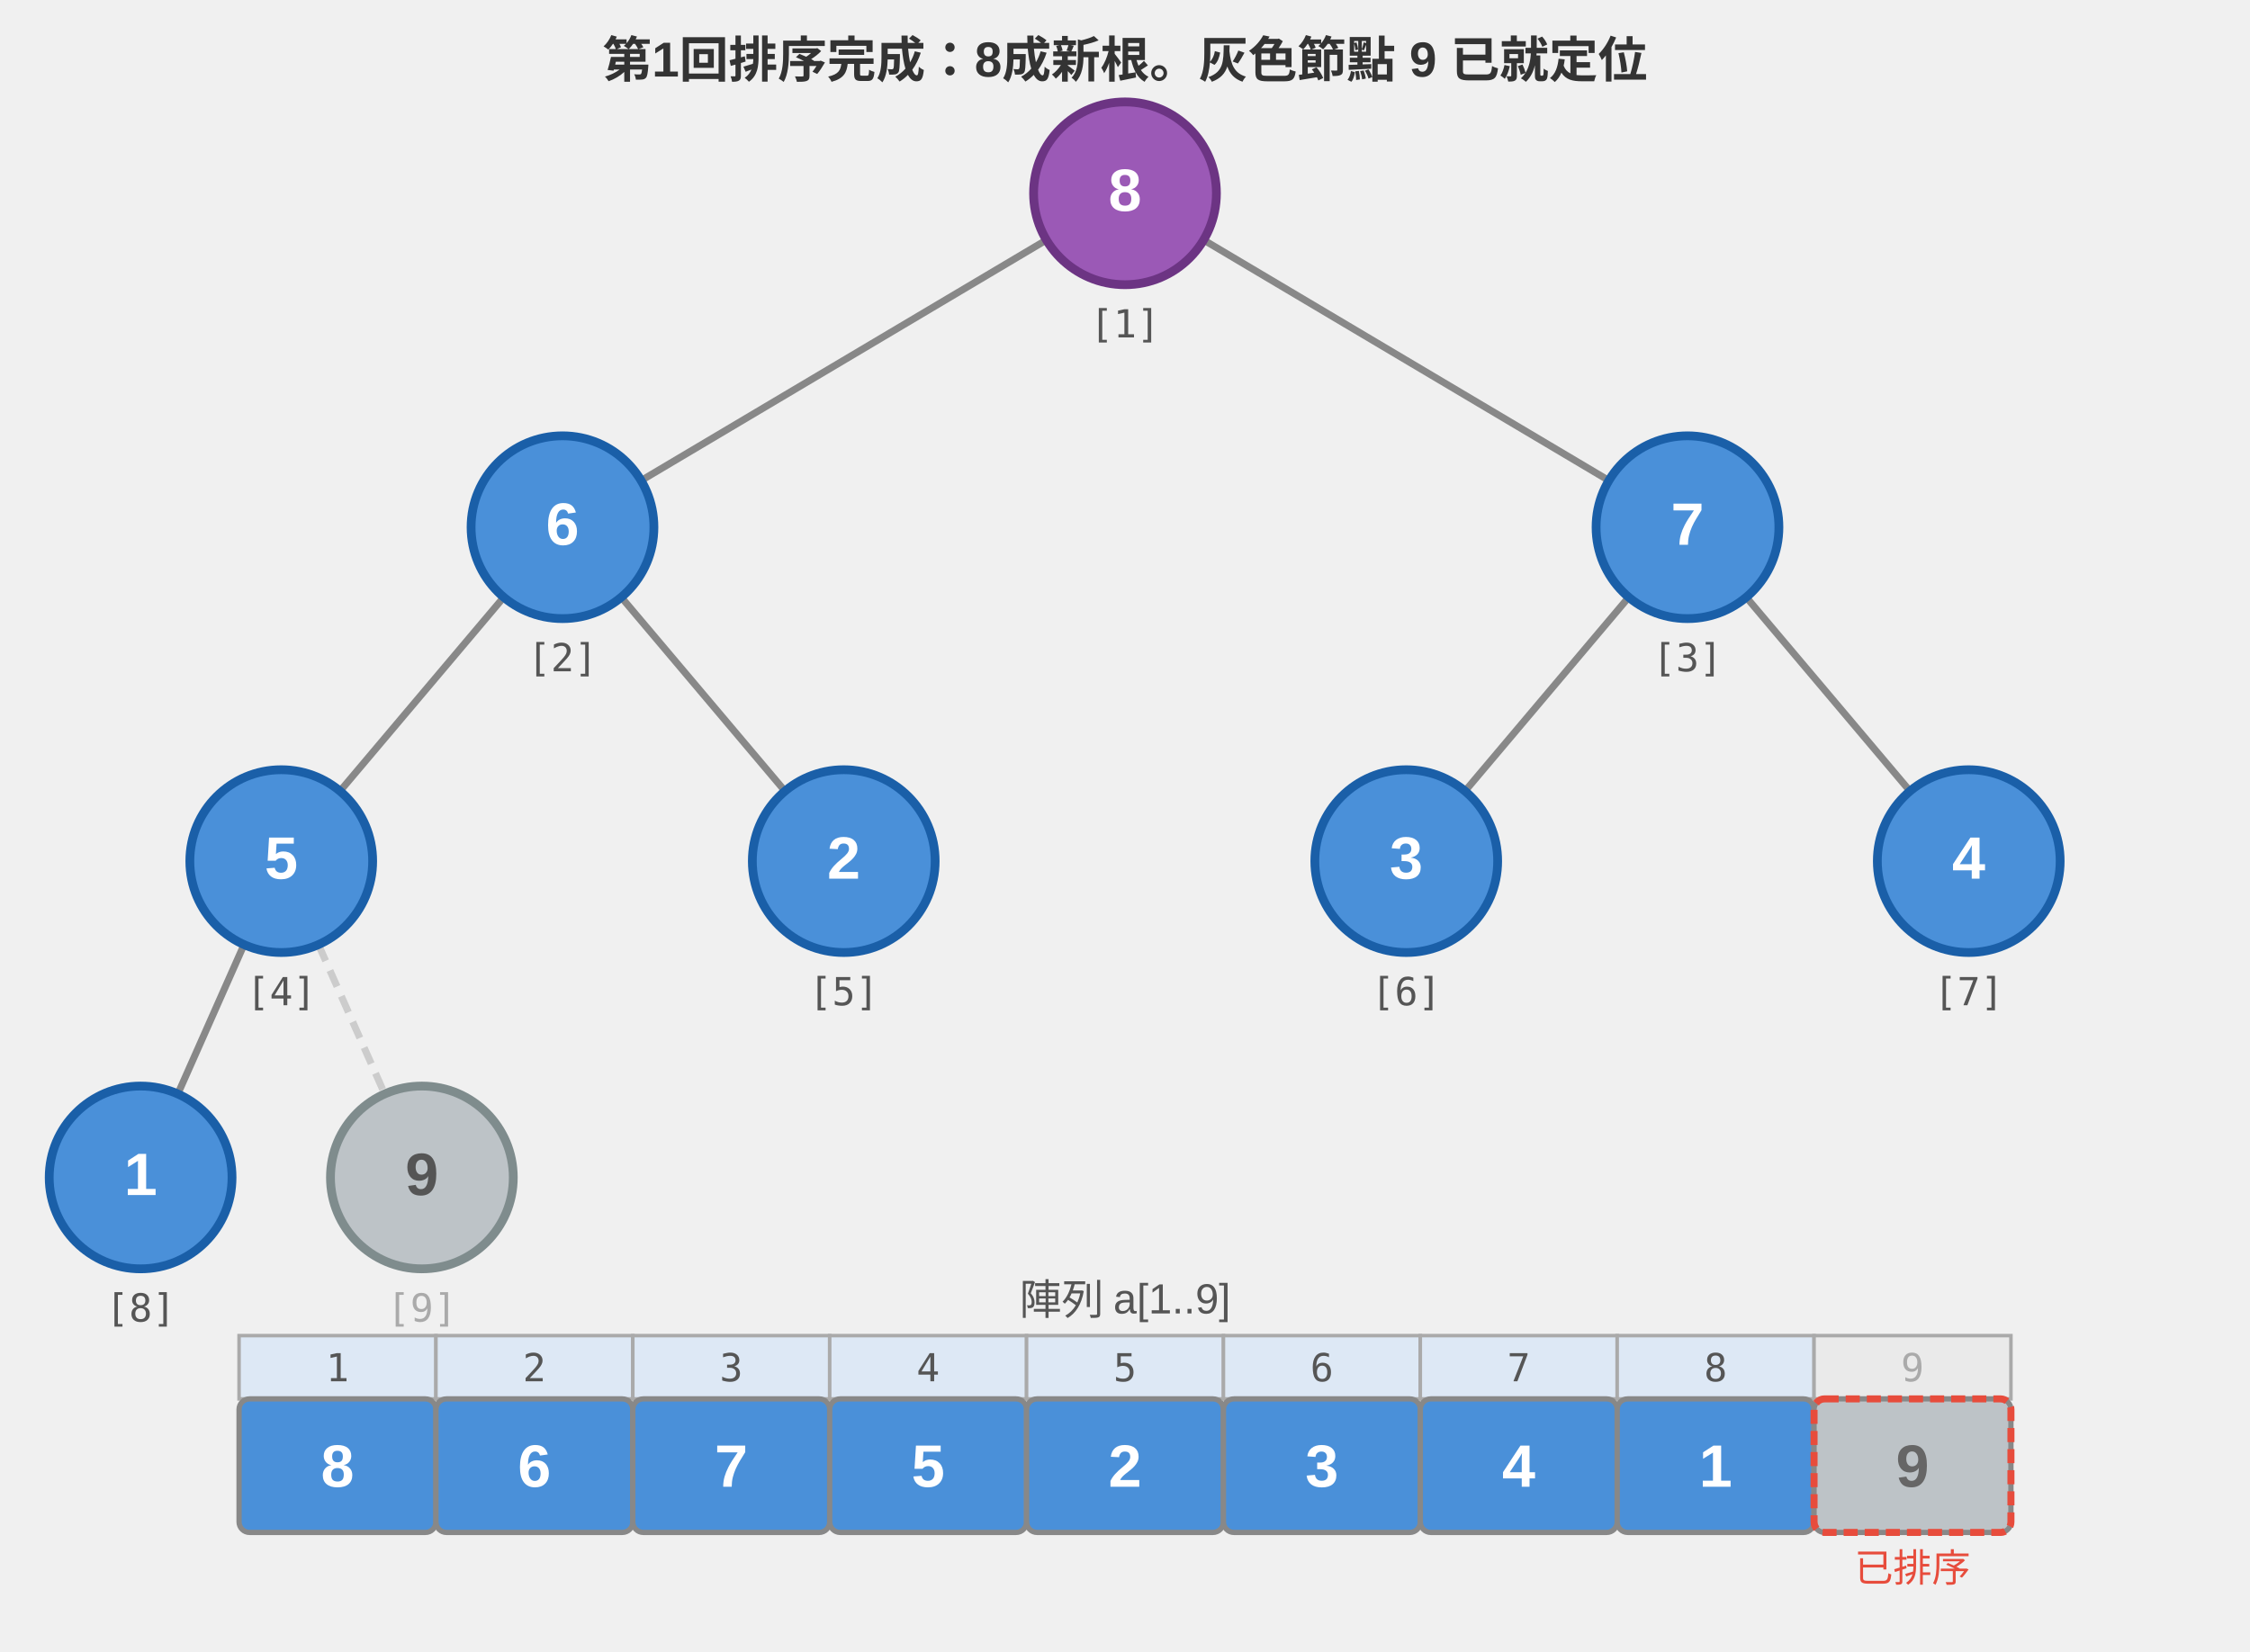
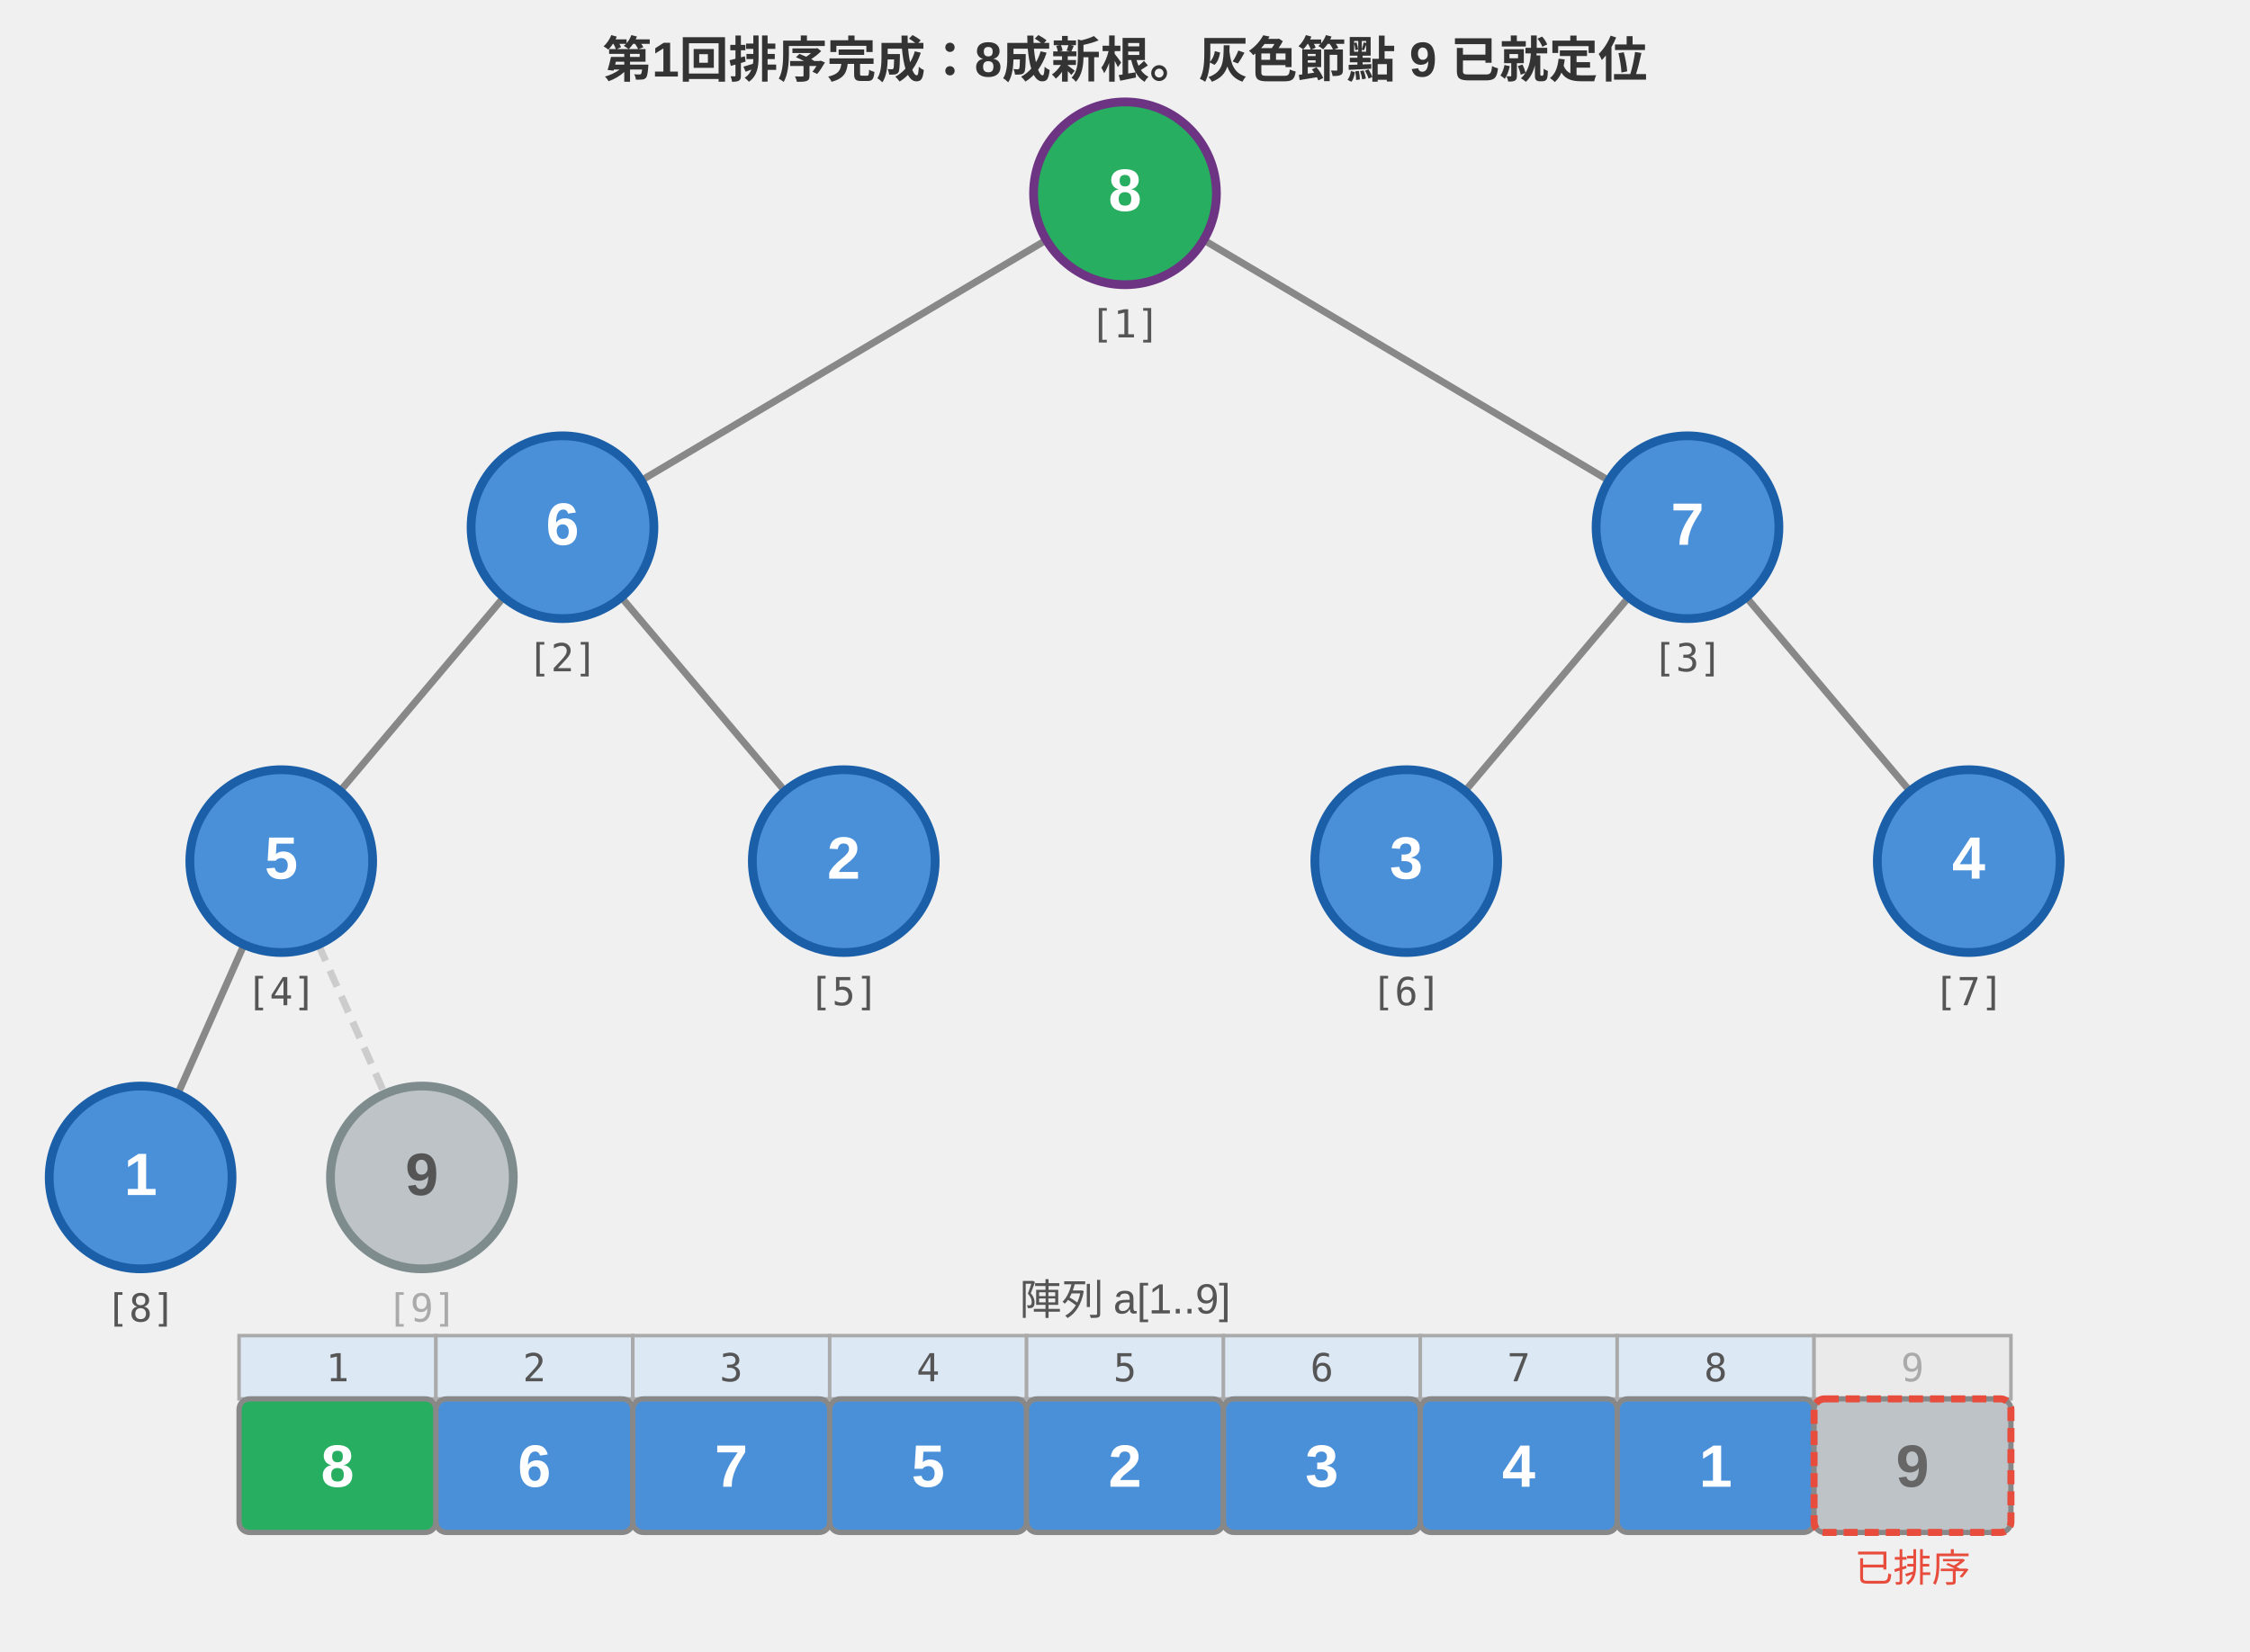
<svg xmlns="http://www.w3.org/2000/svg" width="640" height="470">
  <defs>
    <marker id="arr" markerWidth="8" markerHeight="8" refX="6" refY="3" orient="auto">
      <path d="M0,0 L0,6 L8,3 z" fill="#E74C3C" />
    </marker>
  </defs>
  <text x="320" y="22" text-anchor="middle" font-size="14" font-weight="bold" fill="#333" font-family="Arial">第1回排序完成：8成新根。灰色節點 9 已就定位</text>
  <line x1="297.6" y1="68.3" x2="182.4" y2="136.7" stroke="#888" stroke-width="2" />
  <line x1="342.4" y1="68.3" x2="457.6" y2="136.7" stroke="#888" stroke-width="2" />
  <line x1="143.3" y1="169.9" x2="96.7" y2="225.1" stroke="#888" stroke-width="2" />
  <line x1="176.7" y1="169.9" x2="223.3" y2="225.1" stroke="#888" stroke-width="2" />
  <line x1="463.3" y1="169.9" x2="416.7" y2="225.1" stroke="#888" stroke-width="2" />
  <line x1="496.7" y1="169.9" x2="543.3" y2="225.1" stroke="#888" stroke-width="2" />
  <line x1="69.4" y1="268.8" x2="50.6" y2="311.2" stroke="#888" stroke-width="2" />
  <line x1="90.6" y1="268.8" x2="109.4" y2="311.2" stroke="#CCC" stroke-width="2" stroke-dasharray="5,3" />
-   <circle cx="320" cy="55" r="26" fill="#9B59B6" stroke="#6c3483" stroke-width="2.5" />
+   <circle cx="320" cy="55" r="26" fill="#27AE60" stroke="#6c3483" stroke-width="2.5" />
  <text x="320" y="60" text-anchor="middle" font-size="17" font-weight="bold" fill="white" font-family="Arial">8</text>
  <text x="320" y="96" text-anchor="middle" font-size="11" fill="#555" font-family="monospace">[1]</text>
  <circle cx="160" cy="150" r="26" fill="#4A90D9" stroke="#1a5fa8" stroke-width="2.5" />
  <text x="160" y="155" text-anchor="middle" font-size="17" font-weight="bold" fill="white" font-family="Arial">6</text>
  <text x="160" y="191" text-anchor="middle" font-size="11" fill="#555" font-family="monospace">[2]</text>
  <circle cx="480" cy="150" r="26" fill="#4A90D9" stroke="#1a5fa8" stroke-width="2.5" />
  <text x="480" y="155" text-anchor="middle" font-size="17" font-weight="bold" fill="white" font-family="Arial">7</text>
  <text x="480" y="191" text-anchor="middle" font-size="11" fill="#555" font-family="monospace">[3]</text>
  <circle cx="80" cy="245" r="26" fill="#4A90D9" stroke="#1a5fa8" stroke-width="2.5" />
  <text x="80" y="250" text-anchor="middle" font-size="17" font-weight="bold" fill="white" font-family="Arial">5</text>
  <text x="80" y="286" text-anchor="middle" font-size="11" fill="#555" font-family="monospace">[4]</text>
  <circle cx="240" cy="245" r="26" fill="#4A90D9" stroke="#1a5fa8" stroke-width="2.5" />
  <text x="240" y="250" text-anchor="middle" font-size="17" font-weight="bold" fill="white" font-family="Arial">2</text>
  <text x="240" y="286" text-anchor="middle" font-size="11" fill="#555" font-family="monospace">[5]</text>
  <circle cx="400" cy="245" r="26" fill="#4A90D9" stroke="#1a5fa8" stroke-width="2.5" />
  <text x="400" y="250" text-anchor="middle" font-size="17" font-weight="bold" fill="white" font-family="Arial">3</text>
  <text x="400" y="286" text-anchor="middle" font-size="11" fill="#555" font-family="monospace">[6]</text>
  <circle cx="560" cy="245" r="26" fill="#4A90D9" stroke="#1a5fa8" stroke-width="2.5" />
  <text x="560" y="250" text-anchor="middle" font-size="17" font-weight="bold" fill="white" font-family="Arial">4</text>
  <text x="560" y="286" text-anchor="middle" font-size="11" fill="#555" font-family="monospace">[7]</text>
  <circle cx="40" cy="335" r="26" fill="#4A90D9" stroke="#1a5fa8" stroke-width="2.5" />
  <text x="40" y="340" text-anchor="middle" font-size="17" font-weight="bold" fill="white" font-family="Arial">1</text>
  <text x="40" y="376" text-anchor="middle" font-size="11" fill="#555" font-family="monospace">[8]</text>
  <circle cx="120" cy="335" r="26" fill="#BDC3C7" stroke="#7F8C8D" stroke-width="2.5" />
  <text x="120" y="340" text-anchor="middle" font-size="17" font-weight="bold" fill="#555" font-family="Arial">9</text>
  <text x="120" y="376" text-anchor="middle" font-size="11" fill="#AAA" font-family="monospace">[9]</text>
  <text x="320" y="374" text-anchor="middle" font-size="12" fill="#555" font-family="Arial">陣列 a[1..9]</text>
  <rect x="68" y="380" width="56" height="18" fill="#DDE8F5" stroke="#AAA" stroke-width="1" />
  <text x="96" y="393" text-anchor="middle" font-size="11" fill="#555" font-family="monospace">1</text>
-   <rect x="68" y="398" width="56" height="38" fill="#4A90D9" stroke="#888" stroke-width="1.5" rx="3" />
+   <rect x="68" y="398" width="56" height="38" fill="#27AE60" stroke="#888" stroke-width="1.5" rx="3" />
  <text x="96" y="423" text-anchor="middle" font-size="17" font-weight="bold" fill="white" font-family="Arial">8</text>
  <rect x="124" y="380" width="56" height="18" fill="#DDE8F5" stroke="#AAA" stroke-width="1" />
  <text x="152" y="393" text-anchor="middle" font-size="11" fill="#555" font-family="monospace">2</text>
  <rect x="124" y="398" width="56" height="38" fill="#4A90D9" stroke="#888" stroke-width="1.5" rx="3" />
  <text x="152" y="423" text-anchor="middle" font-size="17" font-weight="bold" fill="white" font-family="Arial">6</text>
  <rect x="180" y="380" width="56" height="18" fill="#DDE8F5" stroke="#AAA" stroke-width="1" />
  <text x="208" y="393" text-anchor="middle" font-size="11" fill="#555" font-family="monospace">3</text>
  <rect x="180" y="398" width="56" height="38" fill="#4A90D9" stroke="#888" stroke-width="1.5" rx="3" />
  <text x="208" y="423" text-anchor="middle" font-size="17" font-weight="bold" fill="white" font-family="Arial">7</text>
  <rect x="236" y="380" width="56" height="18" fill="#DDE8F5" stroke="#AAA" stroke-width="1" />
  <text x="264" y="393" text-anchor="middle" font-size="11" fill="#555" font-family="monospace">4</text>
  <rect x="236" y="398" width="56" height="38" fill="#4A90D9" stroke="#888" stroke-width="1.5" rx="3" />
  <text x="264" y="423" text-anchor="middle" font-size="17" font-weight="bold" fill="white" font-family="Arial">5</text>
  <rect x="292" y="380" width="56" height="18" fill="#DDE8F5" stroke="#AAA" stroke-width="1" />
  <text x="320" y="393" text-anchor="middle" font-size="11" fill="#555" font-family="monospace">5</text>
  <rect x="292" y="398" width="56" height="38" fill="#4A90D9" stroke="#888" stroke-width="1.5" rx="3" />
  <text x="320" y="423" text-anchor="middle" font-size="17" font-weight="bold" fill="white" font-family="Arial">2</text>
  <rect x="348" y="380" width="56" height="18" fill="#DDE8F5" stroke="#AAA" stroke-width="1" />
  <text x="376" y="393" text-anchor="middle" font-size="11" fill="#555" font-family="monospace">6</text>
  <rect x="348" y="398" width="56" height="38" fill="#4A90D9" stroke="#888" stroke-width="1.5" rx="3" />
  <text x="376" y="423" text-anchor="middle" font-size="17" font-weight="bold" fill="white" font-family="Arial">3</text>
  <rect x="404" y="380" width="56" height="18" fill="#DDE8F5" stroke="#AAA" stroke-width="1" />
  <text x="432" y="393" text-anchor="middle" font-size="11" fill="#555" font-family="monospace">7</text>
  <rect x="404" y="398" width="56" height="38" fill="#4A90D9" stroke="#888" stroke-width="1.5" rx="3" />
  <text x="432" y="423" text-anchor="middle" font-size="17" font-weight="bold" fill="white" font-family="Arial">4</text>
  <rect x="460" y="380" width="56" height="18" fill="#DDE8F5" stroke="#AAA" stroke-width="1" />
  <text x="488" y="393" text-anchor="middle" font-size="11" fill="#555" font-family="monospace">8</text>
  <rect x="460" y="398" width="56" height="38" fill="#4A90D9" stroke="#888" stroke-width="1.5" rx="3" />
  <text x="488" y="423" text-anchor="middle" font-size="17" font-weight="bold" fill="white" font-family="Arial">1</text>
  <rect x="516" y="380" width="56" height="18" fill="#EAEAEA" stroke="#AAA" stroke-width="1" />
  <text x="544" y="393" text-anchor="middle" font-size="11" fill="#AAA" font-family="monospace">9</text>
  <rect x="516" y="398" width="56" height="38" fill="#BDC3C7" stroke="#888" stroke-width="1.5" rx="3" />
  <text x="544" y="423" text-anchor="middle" font-size="17" font-weight="bold" fill="#666" font-family="Arial">9</text>
  <rect x="516" y="398" width="56" height="38" fill="none" stroke="#E74C3C" stroke-width="2" rx="3" stroke-dasharray="4,2" />
  <text x="544" y="450" text-anchor="middle" font-size="11" fill="#E74C3C" font-family="Arial">已排序</text>
</svg>
